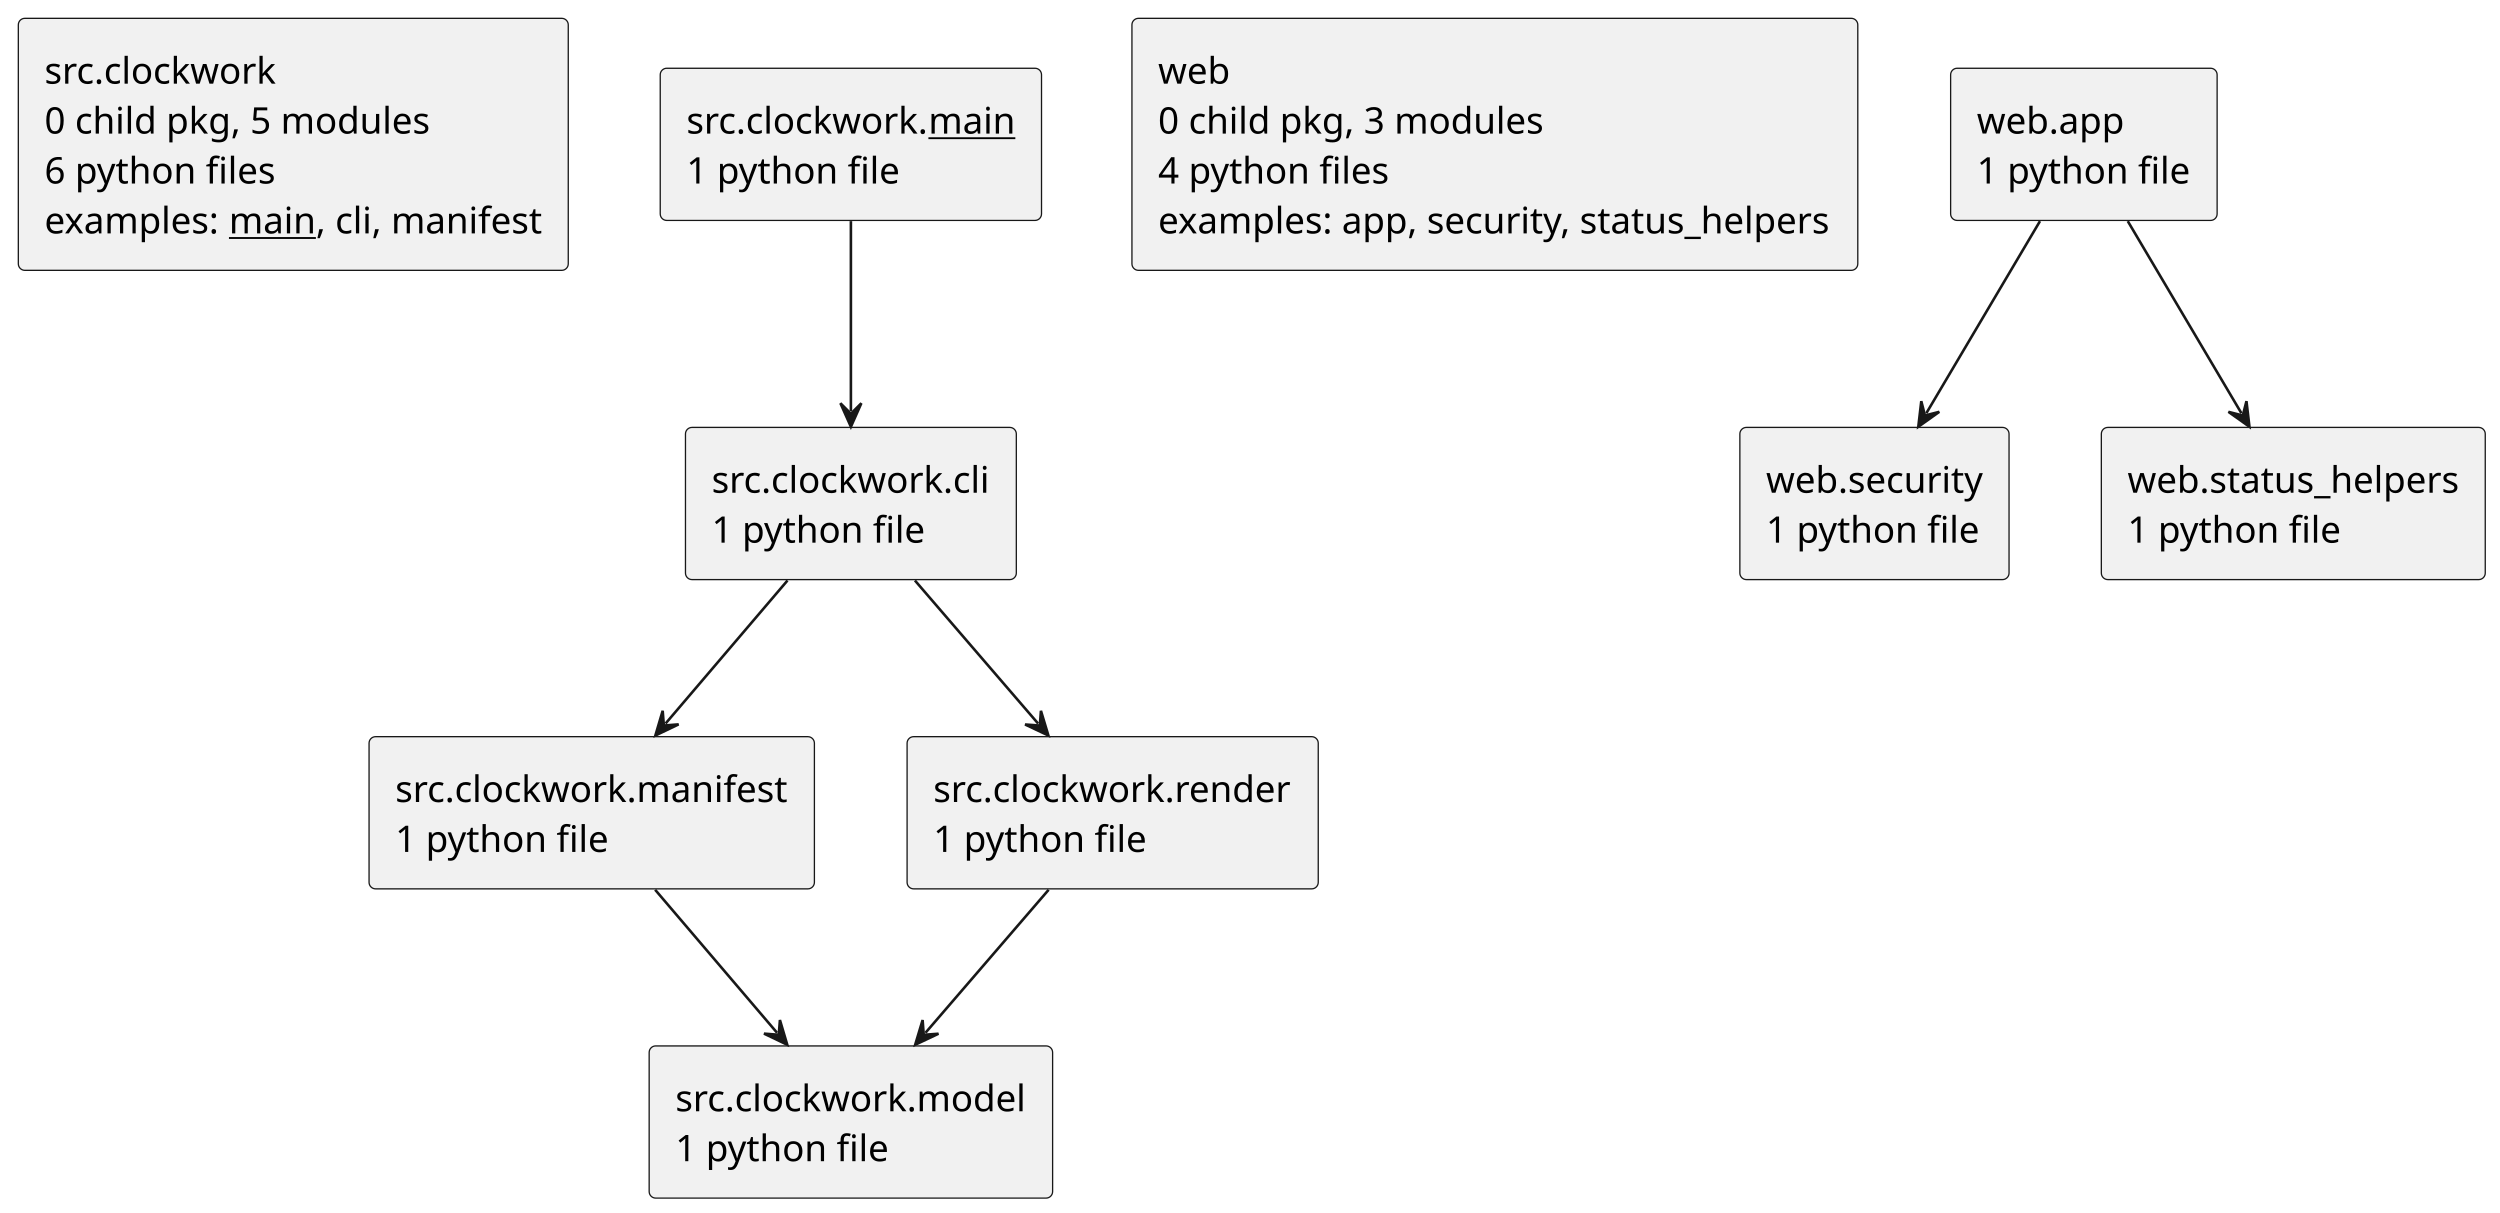
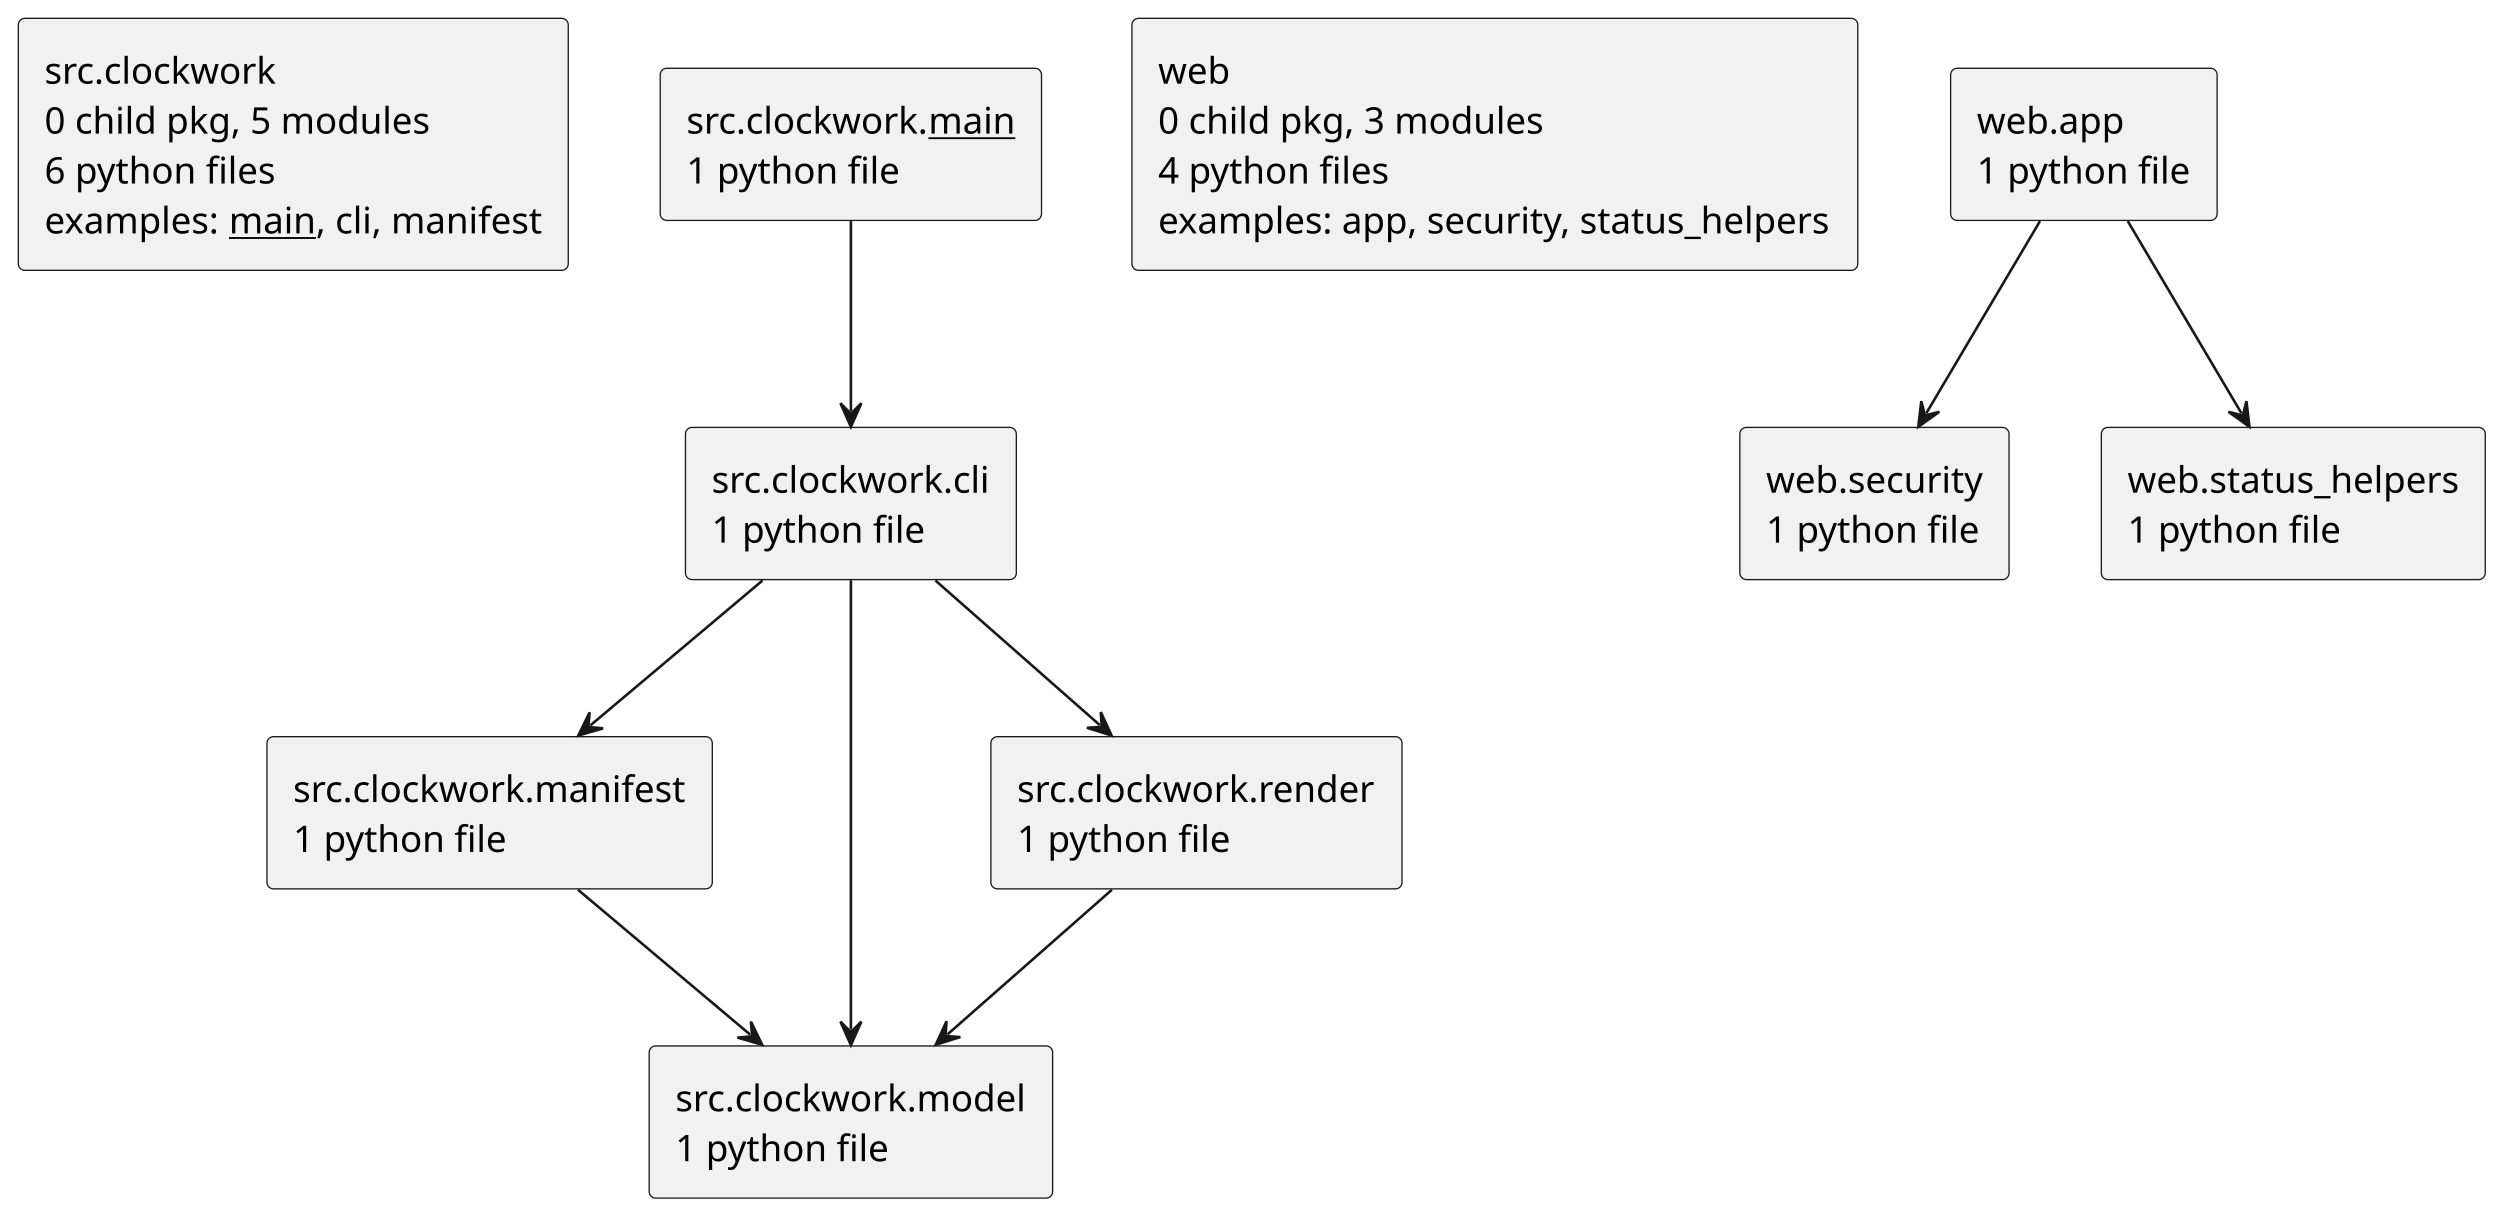
<svg xmlns="http://www.w3.org/2000/svg" contentStyleType="text/css" data-diagram-type="DESCRIPTION" height="463px" preserveAspectRatio="none" style="width:955px;height:463px;background:#FFFFFF;" version="1.1" viewBox="0 0 955 463" width="955px" zoomAndPan="magnify">
  <defs />
  <g>
    <g class="entity" data-qualified-name="src.clockwork" data-source-line="4" id="ent0002">
      <rect fill="#F1F1F1" height="96.272" rx="2.5" ry="2.5" style="stroke:#181818;stroke-width:0.5;" width="210.077" x="7" y="7" />
      <text fill="#000000" font-family="sans-serif" font-size="14" lengthAdjust="spacing" textLength="88.69" x="17" y="31.966">src.clockwork</text>
      <text fill="#000000" font-family="sans-serif" font-size="14" lengthAdjust="spacing" textLength="147.265" x="17" y="51.034">0 child pkg, 5 modules</text>
      <text fill="#000000" font-family="sans-serif" font-size="14" lengthAdjust="spacing" textLength="88.508" x="17" y="70.102">6 python files</text>
      <text fill="#000000" font-family="sans-serif" font-size="14" lengthAdjust="spacing" textLength="66.822" x="17" y="89.17">examples:</text>
      <text fill="#000000" font-family="sans-serif" font-size="14" lengthAdjust="spacing" text-decoration="underline" textLength="33.208" x="87.462" y="89.17">main</text>
      <text fill="#000000" font-family="sans-serif" font-size="14" lengthAdjust="spacing" textLength="86.408" x="120.67" y="89.17">, cli, manifest</text>
    </g>
    <g class="entity" data-qualified-name="src.clockwork.__main__" data-source-line="5" id="ent0003">
      <rect fill="#F1F1F1" height="58.136" rx="2.5" ry="2.5" style="stroke:#181818;stroke-width:0.5;" width="145.649" x="252.21" y="26.07" />
      <text fill="#000000" font-family="sans-serif" font-size="14" lengthAdjust="spacing" textLength="92.442" x="262.21" y="51.036">src.clockwork.</text>
      <text fill="#000000" font-family="sans-serif" font-size="14" lengthAdjust="spacing" text-decoration="underline" textLength="33.208" x="354.652" y="51.036">main</text>
      <text fill="#000000" font-family="sans-serif" font-size="14" lengthAdjust="spacing" textLength="81.802" x="262.21" y="70.104">1 python file</text>
    </g>
    <g class="entity" data-qualified-name="src.clockwork.cli" data-source-line="6" id="ent0004">
      <rect fill="#F1F1F1" height="58.136" rx="2.5" ry="2.5" style="stroke:#181818;stroke-width:0.5;" width="126.386" x="261.85" y="163.27" />
      <text fill="#000000" font-family="sans-serif" font-size="14" lengthAdjust="spacing" textLength="106.386" x="271.85" y="188.236">src.clockwork.cli</text>
      <text fill="#000000" font-family="sans-serif" font-size="14" lengthAdjust="spacing" textLength="81.802" x="271.85" y="207.304">1 python file</text>
    </g>
    <g class="entity" data-qualified-name="src.clockwork.manifest" data-source-line="7" id="ent0005">
-       <rect fill="#F1F1F1" height="58.136" rx="2.5" ry="2.5" style="stroke:#181818;stroke-width:0.5;" width="170.121" x="140.98" y="281.41" />
-       <text fill="#000000" font-family="sans-serif" font-size="14" lengthAdjust="spacing" textLength="150.121" x="150.98" y="306.376">src.clockwork.manifest</text>
-       <text fill="#000000" font-family="sans-serif" font-size="14" lengthAdjust="spacing" textLength="81.802" x="150.98" y="325.444">1 python file</text>
+       <rect fill="#F1F1F1" height="58.136" rx="2.5" ry="2.5" style="stroke:#181818;stroke-width:0.5;" width="170.121" x="101.98" y="281.41" />
+       <text fill="#000000" font-family="sans-serif" font-size="14" lengthAdjust="spacing" textLength="150.121" x="111.98" y="306.376">src.clockwork.manifest</text>
+       <text fill="#000000" font-family="sans-serif" font-size="14" lengthAdjust="spacing" textLength="81.802" x="111.98" y="325.444">1 python file</text>
    </g>
    <g class="entity" data-qualified-name="src.clockwork.model" data-source-line="8" id="ent0006">
      <rect fill="#F1F1F1" height="58.136" rx="2.5" ry="2.5" style="stroke:#181818;stroke-width:0.5;" width="154.119" x="247.98" y="399.54" />
      <text fill="#000000" font-family="sans-serif" font-size="14" lengthAdjust="spacing" textLength="134.119" x="257.98" y="424.506">src.clockwork.model</text>
      <text fill="#000000" font-family="sans-serif" font-size="14" lengthAdjust="spacing" textLength="81.802" x="257.98" y="443.574">1 python file</text>
    </g>
    <g class="entity" data-qualified-name="src.clockwork.render" data-source-line="9" id="ent0007">
-       <rect fill="#F1F1F1" height="58.136" rx="2.5" ry="2.5" style="stroke:#181818;stroke-width:0.5;" width="157.06" x="346.51" y="281.41" />
-       <text fill="#000000" font-family="sans-serif" font-size="14" lengthAdjust="spacing" textLength="137.06" x="356.51" y="306.376">src.clockwork.render</text>
-       <text fill="#000000" font-family="sans-serif" font-size="14" lengthAdjust="spacing" textLength="81.802" x="356.51" y="325.444">1 python file</text>
+       <rect fill="#F1F1F1" height="58.136" rx="2.5" ry="2.5" style="stroke:#181818;stroke-width:0.5;" width="157.06" x="378.51" y="281.41" />
+       <text fill="#000000" font-family="sans-serif" font-size="14" lengthAdjust="spacing" textLength="137.06" x="388.51" y="306.376">src.clockwork.render</text>
+       <text fill="#000000" font-family="sans-serif" font-size="14" lengthAdjust="spacing" textLength="81.802" x="388.51" y="325.444">1 python file</text>
    </g>
    <g class="entity" data-qualified-name="web" data-source-line="10" id="ent0008">
      <rect fill="#F1F1F1" height="96.272" rx="2.5" ry="2.5" style="stroke:#181818;stroke-width:0.5;" width="277.277" x="432.4" y="7" />
      <text fill="#000000" font-family="sans-serif" font-size="14" lengthAdjust="spacing" textLength="27.51" x="442.4" y="31.966">web</text>
      <text fill="#000000" font-family="sans-serif" font-size="14" lengthAdjust="spacing" textLength="147.265" x="442.4" y="51.034">0 child pkg, 3 modules</text>
      <text fill="#000000" font-family="sans-serif" font-size="14" lengthAdjust="spacing" textLength="88.508" x="442.4" y="70.102">4 python files</text>
      <text fill="#000000" font-family="sans-serif" font-size="14" lengthAdjust="spacing" textLength="257.277" x="442.4" y="89.17">examples: app, security, status_helpers</text>
    </g>
    <g class="entity" data-qualified-name="web.app" data-source-line="11" id="ent0009">
      <rect fill="#F1F1F1" height="58.136" rx="2.5" ry="2.5" style="stroke:#181818;stroke-width:0.5;" width="101.802" x="745.14" y="26.07" />
      <text fill="#000000" font-family="sans-serif" font-size="14" lengthAdjust="spacing" textLength="56.336" x="755.14" y="51.036">web.app</text>
      <text fill="#000000" font-family="sans-serif" font-size="14" lengthAdjust="spacing" textLength="81.802" x="755.14" y="70.104">1 python file</text>
    </g>
    <g class="entity" data-qualified-name="web.security" data-source-line="12" id="ent0010">
      <rect fill="#F1F1F1" height="58.136" rx="2.5" ry="2.5" style="stroke:#181818;stroke-width:0.5;" width="102.824" x="664.63" y="163.27" />
      <text fill="#000000" font-family="sans-serif" font-size="14" lengthAdjust="spacing" textLength="82.824" x="674.63" y="188.236">web.security</text>
      <text fill="#000000" font-family="sans-serif" font-size="14" lengthAdjust="spacing" textLength="81.802" x="674.63" y="207.304">1 python file</text>
    </g>
    <g class="entity" data-qualified-name="web.status_helpers" data-source-line="13" id="ent0011">
      <rect fill="#F1F1F1" height="58.136" rx="2.5" ry="2.5" style="stroke:#181818;stroke-width:0.5;" width="146.657" x="802.71" y="163.27" />
      <text fill="#000000" font-family="sans-serif" font-size="14" lengthAdjust="spacing" textLength="126.657" x="812.71" y="188.236">web.status_helpers</text>
      <text fill="#000000" font-family="sans-serif" font-size="14" lengthAdjust="spacing" textLength="81.802" x="812.71" y="207.304">1 python file</text>
    </g>
    <g class="link" data-entity-1="ent0003" data-entity-2="ent0004" data-link-type="dependency" data-source-line="14" id="lnk12">
      <path d="M325.04,84.48 C325.04,107.56 325.04,133.97 325.04,157.03" fill="none" id="src.clockwork.__main__-to-src.clockwork.cli" style="stroke:#181818;stroke-width:1;" />
      <polygon fill="#181818" points="325.04,163.03,329.04,154.03,325.04,158.03,321.04,154.03,325.04,163.03" style="stroke:#181818;stroke-width:1;" />
    </g>
    <g class="link" data-entity-1="ent0004" data-entity-2="ent0005" data-link-type="dependency" data-source-line="15" id="lnk13">
-       <path d="M300.82,221.75 C285.48,239.75 269.602,258.374 254.242,276.394" fill="none" id="src.clockwork.cli-to-src.clockwork.manifest" style="stroke:#181818;stroke-width:1;" />
-       <polygon fill="#181818" points="250.35,280.96,259.233,276.705,253.594,277.155,253.144,271.516,250.35,280.96" style="stroke:#181818;stroke-width:1;" />
+       <path d="M291.28,221.75 C269.9,239.75 246.93,259.076 225.52,277.096" fill="none" id="src.clockwork.cli-to-src.clockwork.manifest" style="stroke:#181818;stroke-width:1;" />
+       <polygon fill="#181818" points="220.93,280.96,230.392,278.225,224.755,277.74,225.24,272.104,220.93,280.96" style="stroke:#181818;stroke-width:1;" />
    </g>
-     <g class="link" data-entity-1="ent0004" data-entity-2="ent0007" data-link-type="dependency" data-source-line="16" id="lnk14">
-       <path d="M349.5,221.75 C365,239.75 381.056,258.392 396.566,276.413" fill="none" id="src.clockwork.cli-to-src.clockwork.render" style="stroke:#181818;stroke-width:1;" />
-       <polygon fill="#181818" points="400.48,280.96,397.64,271.529,397.218,277.17,391.577,276.748,400.48,280.96" style="stroke:#181818;stroke-width:1;" />
+     <g class="link" data-entity-1="ent0004" data-entity-2="ent0006" data-link-type="dependency" data-source-line="16" id="lnk14">
+       <path d="M325.04,221.6 C325.04,266.63 325.04,348.16 325.04,393.25" fill="none" id="src.clockwork.cli-to-src.clockwork.model" style="stroke:#181818;stroke-width:1;" />
+       <polygon fill="#181818" points="325.04,399.25,329.04,390.25,325.04,394.25,321.04,390.25,325.04,399.25" style="stroke:#181818;stroke-width:1;" />
    </g>
-     <g class="link" data-entity-1="ent0005" data-entity-2="ent0006" data-link-type="dependency" data-source-line="17" id="lnk15">
-       <path d="M250.26,339.89 C265.6,357.88 281.476,376.515 296.837,394.525" fill="none" id="src.clockwork.manifest-to-src.clockwork.model" style="stroke:#181818;stroke-width:1;" />
-       <polygon fill="#181818" points="300.73,399.09,297.933,389.647,297.485,395.286,291.846,394.838,300.73,399.09" style="stroke:#181818;stroke-width:1;" />
+     <g class="link" data-entity-1="ent0004" data-entity-2="ent0007" data-link-type="dependency" data-source-line="17" id="lnk15">
+       <path d="M357.33,221.75 C377.78,239.75 399.635,258.976 420.115,276.997" fill="none" id="src.clockwork.cli-to-src.clockwork.render" style="stroke:#181818;stroke-width:1;" />
+       <polygon fill="#181818" points="424.62,280.96,420.505,272.012,420.866,277.657,415.221,278.018,424.62,280.96" style="stroke:#181818;stroke-width:1;" />
    </g>
-     <g class="link" data-entity-1="ent0007" data-entity-2="ent0006" data-link-type="dependency" data-source-line="18" id="lnk16">
-       <path d="M400.58,339.89 C385.08,357.88 369.025,376.534 353.515,394.544" fill="none" id="src.clockwork.render-to-src.clockwork.model" style="stroke:#181818;stroke-width:1;" />
-       <polygon fill="#181818" points="349.6,399.09,358.504,394.881,352.863,395.301,352.442,389.66,349.6,399.09" style="stroke:#181818;stroke-width:1;" />
+     <g class="link" data-entity-1="ent0005" data-entity-2="ent0006" data-link-type="dependency" data-source-line="18" id="lnk16">
+       <path d="M220.8,339.89 C242.18,357.88 265.149,377.218 286.558,395.228" fill="none" id="src.clockwork.manifest-to-src.clockwork.model" style="stroke:#181818;stroke-width:1;" />
+       <polygon fill="#181818" points="291.15,399.09,286.838,390.235,287.324,395.871,281.688,396.358,291.15,399.09" style="stroke:#181818;stroke-width:1;" />
    </g>
-     <g class="link" data-entity-1="ent0009" data-entity-2="ent0010" data-link-type="dependency" data-source-line="19" id="lnk17">
+     <g class="link" data-entity-1="ent0007" data-entity-2="ent0006" data-link-type="dependency" data-source-line="19" id="lnk17">
+       <path d="M424.75,339.89 C404.29,357.88 382.436,377.118 361.956,395.128" fill="none" id="src.clockwork.render-to-src.clockwork.model" style="stroke:#181818;stroke-width:1;" />
+       <polygon fill="#181818" points="357.45,399.09,366.85,396.15,361.205,395.788,361.567,390.143,357.45,399.09" style="stroke:#181818;stroke-width:1;" />
+     </g>
+     <g class="link" data-entity-1="ent0009" data-entity-2="ent0010" data-link-type="dependency" data-source-line="20" id="lnk18">
      <path d="M779.27,84.48 C765.61,107.56 749.485,134.806 735.845,157.866" fill="none" id="web.app-to-web.security" style="stroke:#181818;stroke-width:1;" />
      <polygon fill="#181818" points="732.79,163.03,740.815,157.32,735.336,158.726,733.929,153.247,732.79,163.03" style="stroke:#181818;stroke-width:1;" />
    </g>
-     <g class="link" data-entity-1="ent0009" data-entity-2="ent0011" data-link-type="dependency" data-source-line="20" id="lnk18">
+     <g class="link" data-entity-1="ent0009" data-entity-2="ent0011" data-link-type="dependency" data-source-line="21" id="lnk19">
      <path d="M812.81,84.48 C826.46,107.56 842.584,134.807 856.234,157.867" fill="none" id="web.app-to-web.status_helpers" style="stroke:#181818;stroke-width:1;" />
      <polygon fill="#181818" points="859.29,163.03,858.148,153.248,856.743,158.727,851.263,157.323,859.29,163.03" style="stroke:#181818;stroke-width:1;" />
    </g>
  </g>
</svg>
